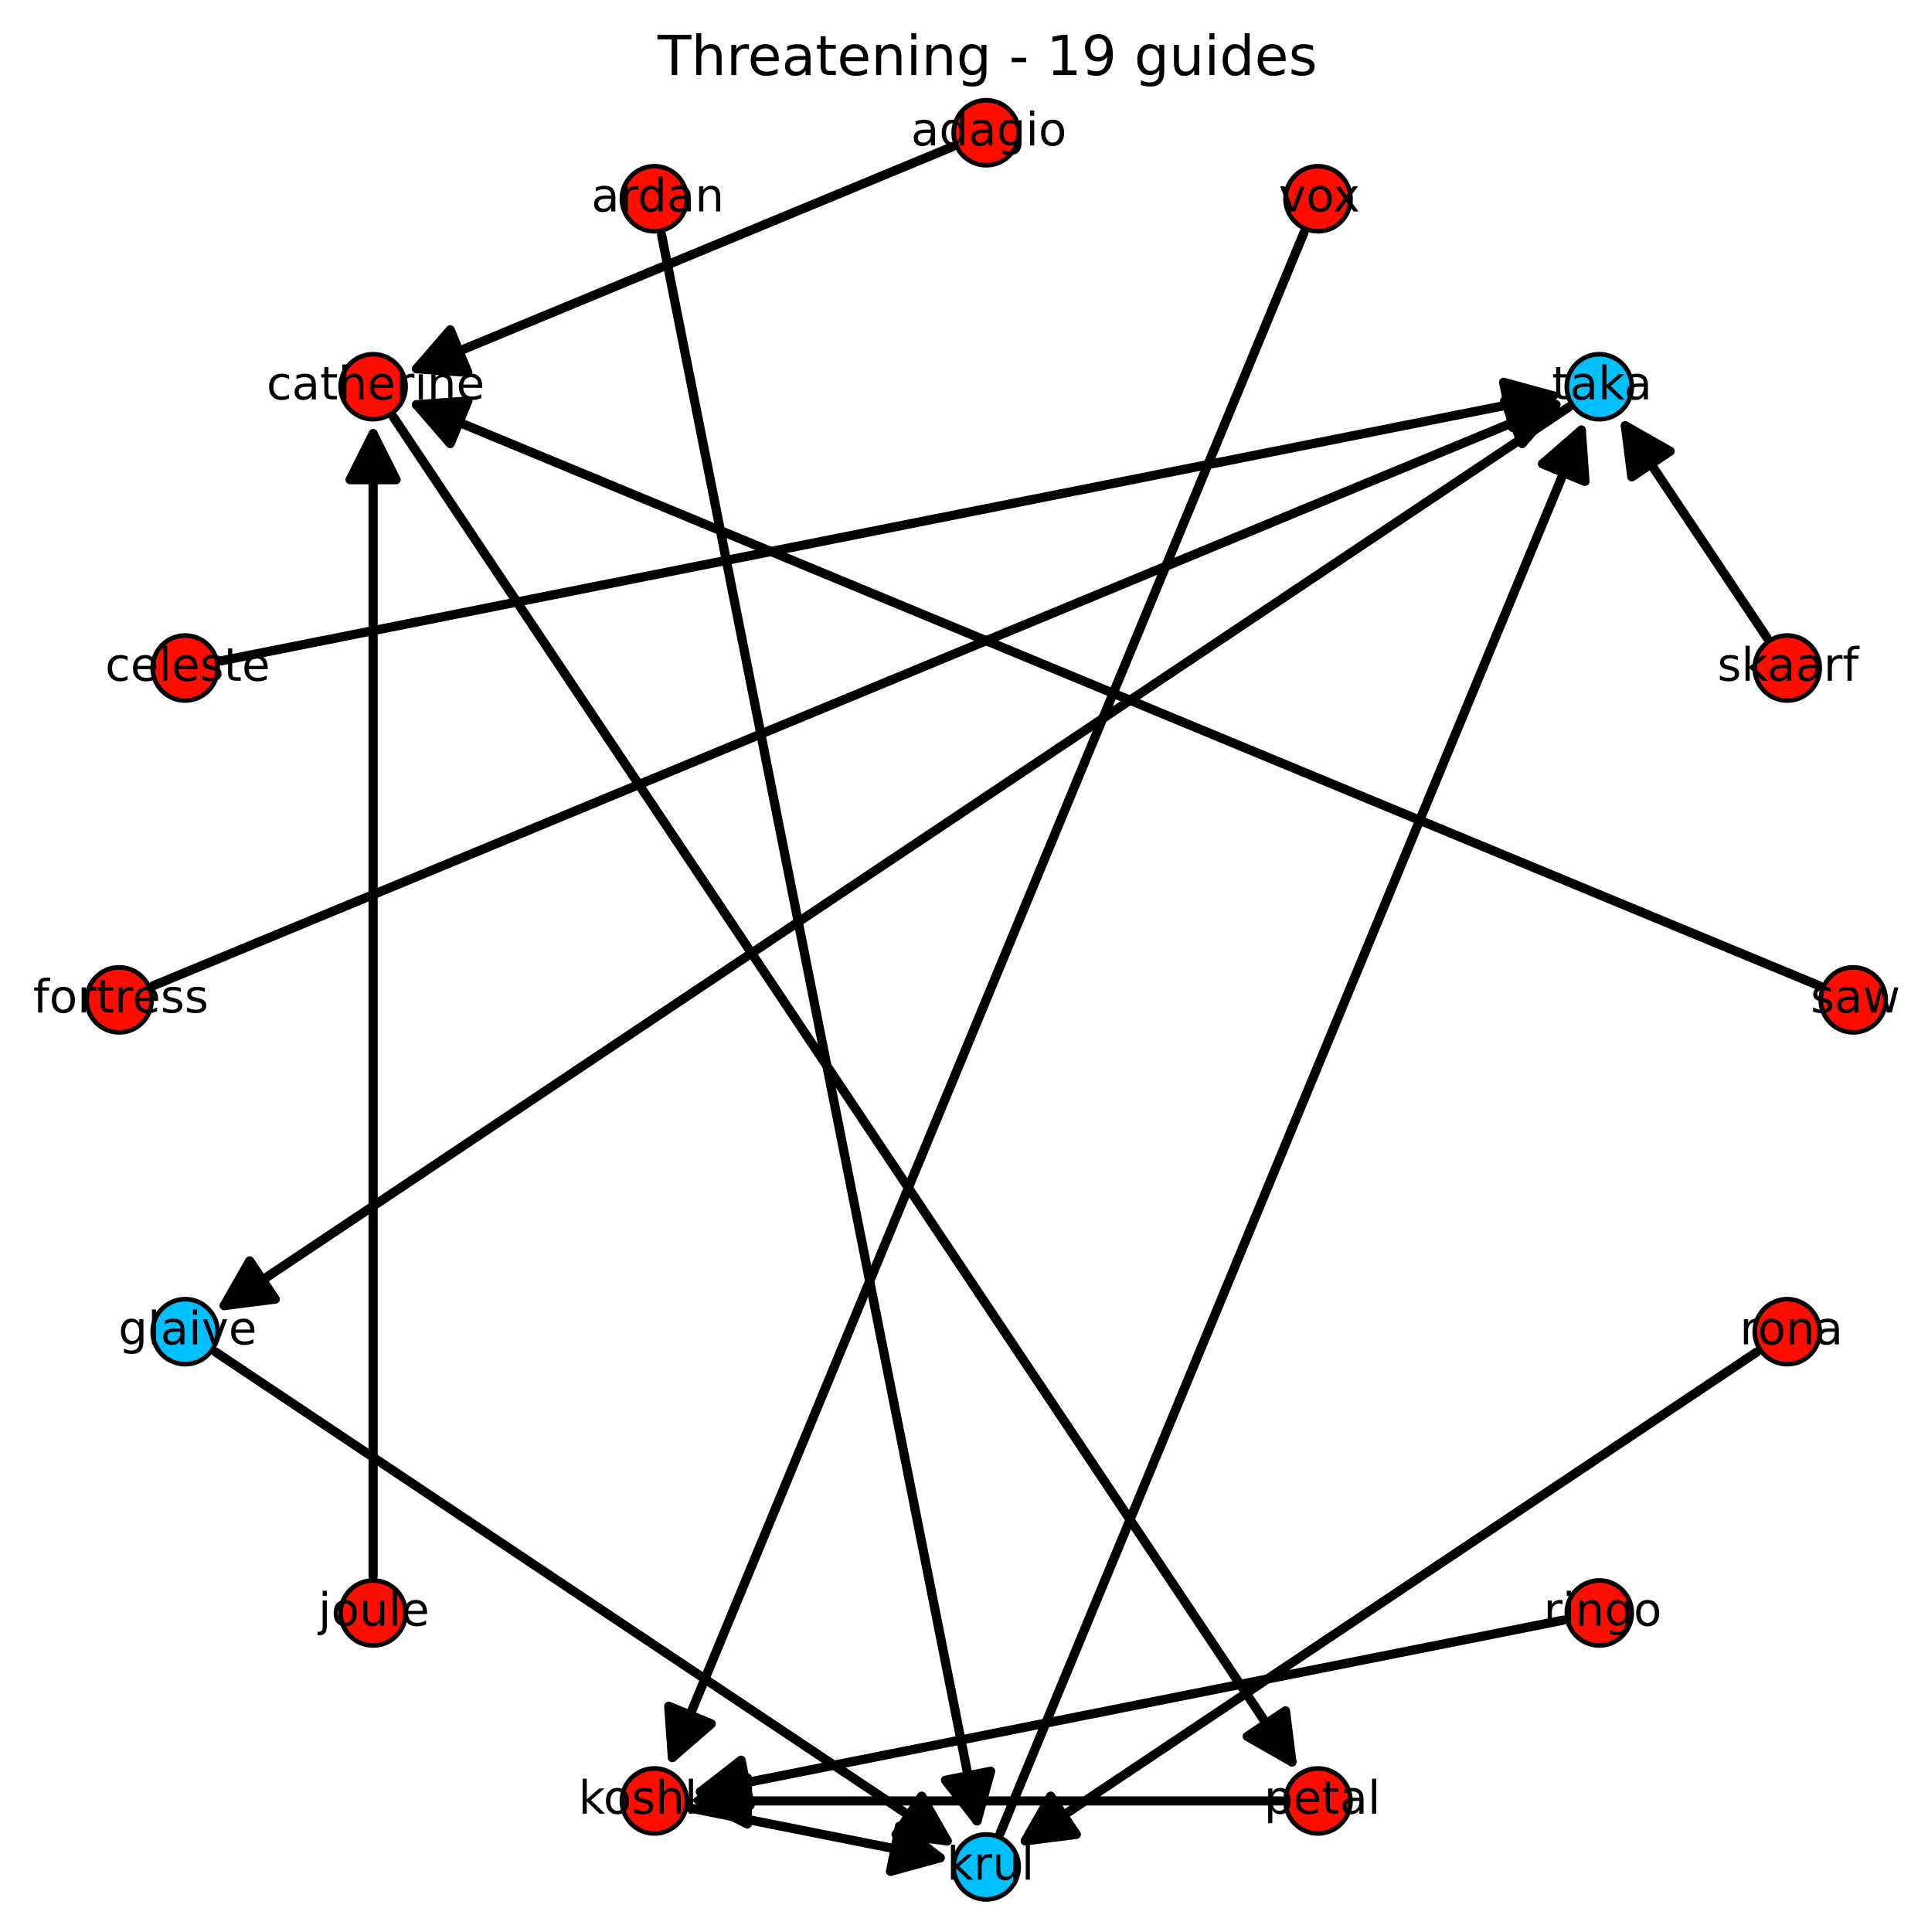
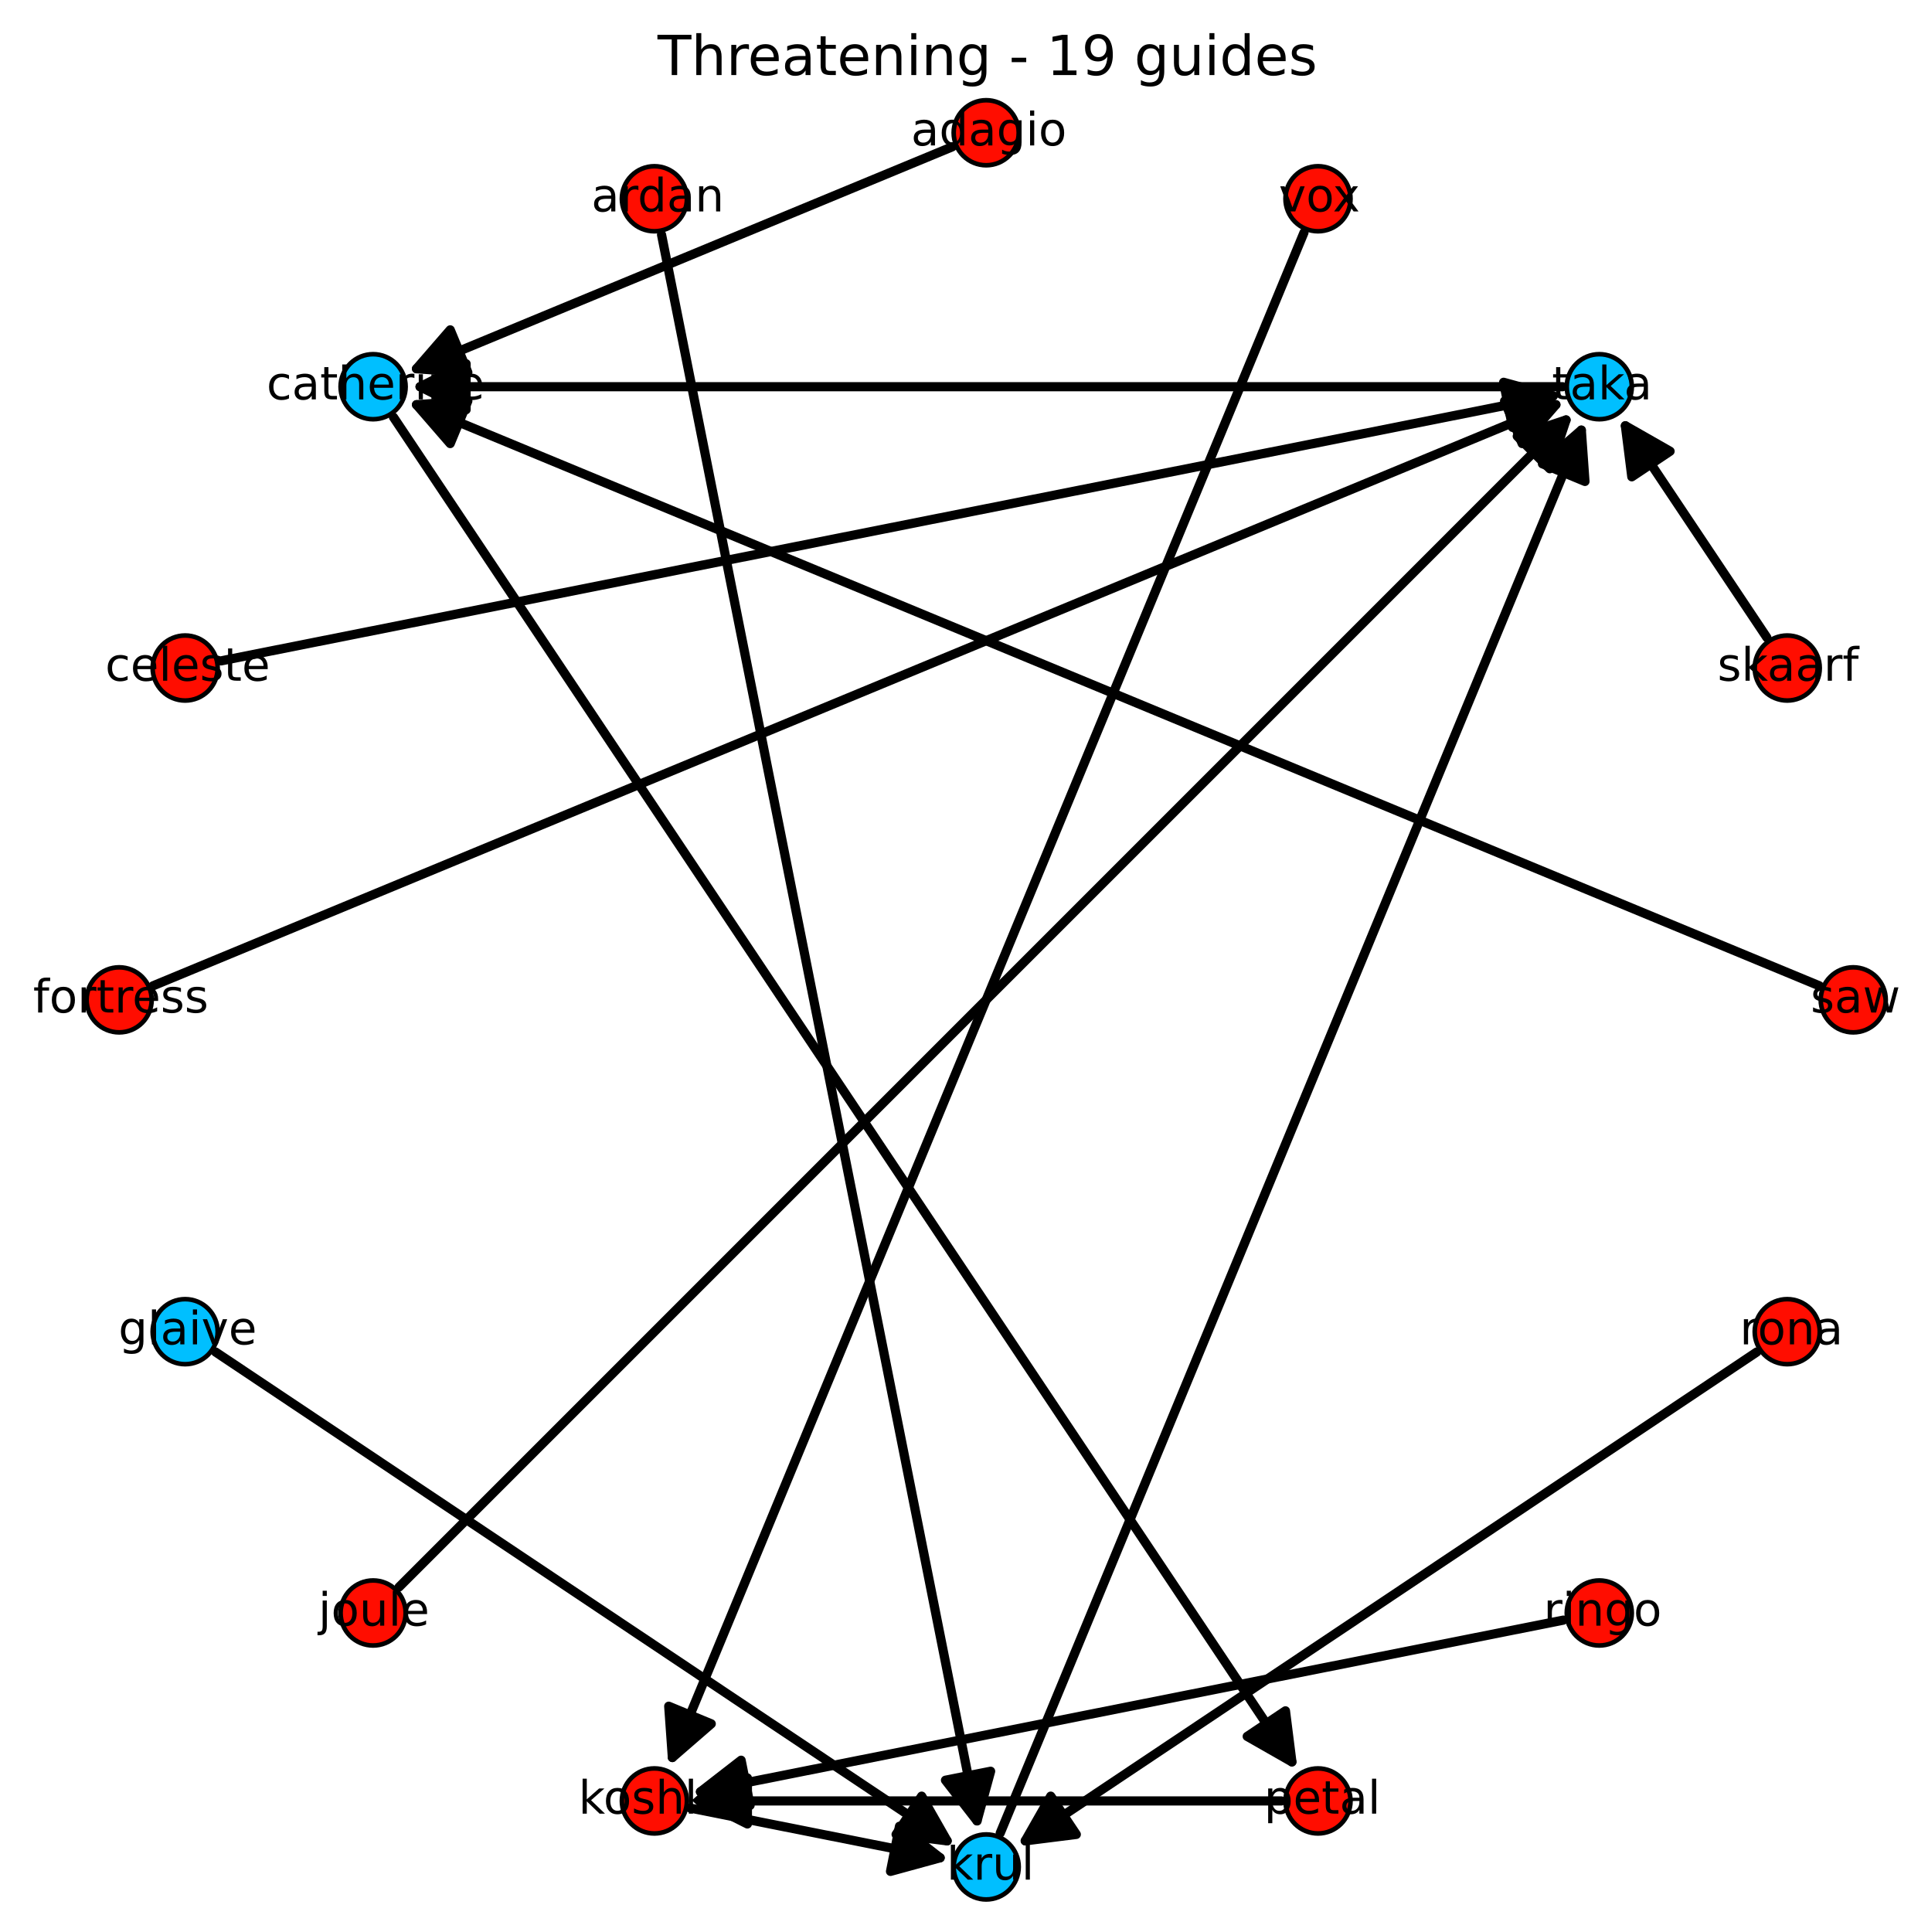
<svg xmlns="http://www.w3.org/2000/svg" xmlns:xlink="http://www.w3.org/1999/xlink" height="420pt" version="1.1" viewBox="0 0 419 420" width="419pt">
  <defs>
    <style type="text/css">
*{stroke-linecap:butt;stroke-linejoin:round;}
  </style>
  </defs>
  <g id="figure_1">
    <g id="patch_1">
      <path d=" M0 420.598 L419.383 420.598 L419.383 0 L0 0 z " style="fill:#ffffff;" />
    </g>
    <g id="axes_1">
      <g id="patch_2">
        <path d=" M18.366 413.398 L410.445 413.398 L410.445 21.318 L18.366 21.318 z " style="fill:#ffffff;" />
      </g>
      <g id="patch_3">
+         <path clip-path="url(#pb7fbeb4136)" d=" M91.329 84.069 Q214.402 84.069 339.712 84.069" style="fill:none;stroke:#000000;stroke-linecap:round;stroke-width:2.0;" />
+         <path clip-path="url(#pb7fbeb4136)" d=" M101.329 89.069 L91.329 84.069 L101.329 79.069 L101.329 89.069 z " style="stroke:#000000;stroke-linecap:round;stroke-width:2.0;" />
+       </g>
+       <g id="patch_4">
        <path clip-path="url(#pb7fbeb4136)" d=" M207.031 31.913 Q147.76 56.464 90.556 80.158" style="fill:none;stroke:#000000;stroke-linecap:round;stroke-width:2.0;" />
        <path clip-path="url(#pb7fbeb4136)" d=" M101.708 80.951 L90.556 80.158 L97.881 71.712 L101.708 80.951 z " style="stroke:#000000;stroke-linecap:round;stroke-width:2.0;" />
      </g>
-       <g id="patch_4">
+       <g id="patch_5">
        <path clip-path="url(#pb7fbeb4136)" d=" M48.084 143.665 Q193.978 114.645 337.68 86.061" style="fill:none;stroke:#000000;stroke-linecap:round;stroke-width:2.0;" />
        <path clip-path="url(#pb7fbeb4136)" d=" M326.897 83.108 L337.68 86.061 L328.847 92.915 L326.897 83.108 z " style="stroke:#000000;stroke-linecap:round;stroke-width:2.0;" />
      </g>
-       <g id="patch_5">
+       <g id="patch_6">
        <path clip-path="url(#pb7fbeb4136)" d=" M143.827 51.034 Q178.338 224.533 212.413 395.839" style="fill:none;stroke:#000000;stroke-linecap:round;stroke-width:2.0;" />
        <path clip-path="url(#pb7fbeb4136)" d=" M215.366 385.056 L212.413 395.839 L205.558 387.006 L215.366 385.056 z " style="stroke:#000000;stroke-linecap:round;stroke-width:2.0;" />
-       </g>
-       <g id="patch_6">
-         <path clip-path="url(#pb7fbeb4136)" d=" M81.116 94.281 Q81.116 217.355 81.116 342.665" style="fill:none;stroke:#000000;stroke-linecap:round;stroke-width:2.0;" />
-         <path clip-path="url(#pb7fbeb4136)" d=" M76.116 104.281 L81.116 94.281 L86.116 104.281 L76.116 104.281 z " style="stroke:#000000;stroke-linecap:round;stroke-width:2.0;" />
      </g>
      <g id="patch_7">
        <path clip-path="url(#pb7fbeb4136)" d=" M152.29 389.516 Q244.984 371.078 339.871 352.204" style="fill:none;stroke:#000000;stroke-linecap:round;stroke-width:2.0;" />
        <path clip-path="url(#pb7fbeb4136)" d=" M163.073 392.469 L152.29 389.516 L161.122 382.661 L163.073 392.469 z " style="stroke:#000000;stroke-linecap:round;stroke-width:2.0;" />
      </g>
      <g id="patch_8">
        <path clip-path="url(#pb7fbeb4136)" d=" M146.18 382.069 Q214.405 217.358 283.487 50.581" style="fill:none;stroke:#000000;stroke-linecap:round;stroke-width:2.0;" />
        <path clip-path="url(#pb7fbeb4136)" d=" M154.626 374.744 L146.18 382.069 L145.387 370.917 L154.626 374.744 z " style="stroke:#000000;stroke-linecap:round;stroke-width:2.0;" />
      </g>
      <g id="patch_9">
        <path clip-path="url(#pb7fbeb4136)" d=" M150.093 393.066 Q178.338 398.684 204.389 403.866" style="fill:none;stroke:#000000;stroke-linecap:round;stroke-width:2.0;" />
        <path clip-path="url(#pb7fbeb4136)" d=" M195.557 397.011 L204.389 403.866 L193.606 406.819 L195.557 397.011 z " style="stroke:#000000;stroke-linecap:round;stroke-width:2.0;" />
      </g>
      <g id="patch_10">
        <path clip-path="url(#pb7fbeb4136)" d=" M33.278 214.304 Q186.801 150.713 338.258 87.978" style="fill:none;stroke:#000000;stroke-linecap:round;stroke-width:2.0;" />
        <path clip-path="url(#pb7fbeb4136)" d=" M327.105 87.185 L338.258 87.978 L330.932 96.424 L327.105 87.185 z " style="stroke:#000000;stroke-linecap:round;stroke-width:2.0;" />
      </g>
      <g id="patch_11">
        <path clip-path="url(#pb7fbeb4136)" d=" M217.459 398.486 Q281.05 244.963 343.786 93.506" style="fill:none;stroke:#000000;stroke-linecap:round;stroke-width:2.0;" />
        <path clip-path="url(#pb7fbeb4136)" d=" M335.34 100.831 L343.786 93.506 L344.579 104.658 L335.34 100.831 z " style="stroke:#000000;stroke-linecap:round;stroke-width:2.0;" />
      </g>
      <g id="patch_12">
        <path clip-path="url(#pb7fbeb4136)" d=" M152.488 391.509 Q214.406 391.509 278.56 391.509" style="fill:none;stroke:#000000;stroke-linecap:round;stroke-width:2.0;" />
        <path clip-path="url(#pb7fbeb4136)" d=" M162.488 396.509 L152.488 391.509 L162.488 386.509 L162.488 396.509 z " style="stroke:#000000;stroke-linecap:round;stroke-width:2.0;" />
      </g>
      <g id="patch_13">
+         <path clip-path="url(#pb7fbeb4136)" d=" M86.76 345.004 Q214.405 217.358 340.47 91.293" style="fill:none;stroke:#000000;stroke-linecap:round;stroke-width:2.0;" />
+         <path clip-path="url(#pb7fbeb4136)" d=" M329.863 94.829 L340.47 91.293 L336.935 101.9 L329.863 94.829 z " style="stroke:#000000;stroke-linecap:round;stroke-width:2.0;" />
+       </g>
+       <g id="patch_14">
+         <path clip-path="url(#pb7fbeb4136)" d=" M222.9 400.182 Q301.482 347.675 381.924 293.926" style="fill:none;stroke:#000000;stroke-linecap:round;stroke-width:2.0;" />
+         <path clip-path="url(#pb7fbeb4136)" d=" M233.993 398.784 L222.9 400.182 L228.437 390.469 L233.993 398.784 z " style="stroke:#000000;stroke-linecap:round;stroke-width:2.0;" />
+       </g>
+       <g id="patch_15">
+         <path clip-path="url(#pb7fbeb4136)" d=" M90.554 87.978 Q242.011 150.714 395.534 214.305" style="fill:none;stroke:#000000;stroke-linecap:round;stroke-width:2.0;" />
+         <path clip-path="url(#pb7fbeb4136)" d=" M97.88 96.424 L90.554 87.978 L101.706 87.185 L97.88 96.424 z " style="stroke:#000000;stroke-linecap:round;stroke-width:2.0;" />
+       </g>
+       <g id="patch_16">
+         <path clip-path="url(#pb7fbeb4136)" d=" M85.55 90.704 Q183.829 237.789 280.866 383.015" style="fill:none;stroke:#000000;stroke-linecap:round;stroke-width:2.0;" />
+         <path clip-path="url(#pb7fbeb4136)" d=" M279.467 371.923 L280.866 383.015 L271.153 377.479 L279.467 371.923 z " style="stroke:#000000;stroke-linecap:round;stroke-width:2.0;" />
+       </g>
+       <g id="patch_17">
+         <path clip-path="url(#pb7fbeb4136)" d=" M46.889 293.928 Q127.331 347.677 205.913 400.184" style="fill:none;stroke:#000000;stroke-linecap:round;stroke-width:2.0;" />
+         <path clip-path="url(#pb7fbeb4136)" d=" M200.376 390.471 L205.913 400.184 L194.821 398.785 L200.376 390.471 z " style="stroke:#000000;stroke-linecap:round;stroke-width:2.0;" />
+       </g>
+       <g id="patch_18">
        <path clip-path="url(#pb7fbeb4136)" d=" M384.125 138.59 Q368.126 114.645 353.369 92.56" style="fill:none;stroke:#000000;stroke-linecap:round;stroke-width:2.0;" />
        <path clip-path="url(#pb7fbeb4136)" d=" M354.767 103.652 L353.369 92.56 L363.082 98.097 L354.767 103.652 z " style="stroke:#000000;stroke-linecap:round;stroke-width:2.0;" />
-       </g>
-       <g id="patch_14">
-         <path clip-path="url(#pb7fbeb4136)" d=" M48.749 283.818 Q193.975 186.781 341.06 88.502" style="fill:none;stroke:#000000;stroke-linecap:round;stroke-width:2.0;" />
-         <path clip-path="url(#pb7fbeb4136)" d=" M59.842 282.419 L48.749 283.818 L54.286 274.105 L59.842 282.419 z " style="stroke:#000000;stroke-linecap:round;stroke-width:2.0;" />
-       </g>
-       <g id="patch_15">
-         <path clip-path="url(#pb7fbeb4136)" d=" M222.9 400.182 Q301.482 347.675 381.924 293.926" style="fill:none;stroke:#000000;stroke-linecap:round;stroke-width:2.0;" />
-         <path clip-path="url(#pb7fbeb4136)" d=" M233.993 398.784 L222.9 400.182 L228.437 390.469 L233.993 398.784 z " style="stroke:#000000;stroke-linecap:round;stroke-width:2.0;" />
-       </g>
-       <g id="patch_16">
-         <path clip-path="url(#pb7fbeb4136)" d=" M90.554 87.978 Q242.011 150.714 395.534 214.305" style="fill:none;stroke:#000000;stroke-linecap:round;stroke-width:2.0;" />
-         <path clip-path="url(#pb7fbeb4136)" d=" M97.88 96.424 L90.554 87.978 L101.706 87.185 L97.88 96.424 z " style="stroke:#000000;stroke-linecap:round;stroke-width:2.0;" />
-       </g>
-       <g id="patch_17">
-         <path clip-path="url(#pb7fbeb4136)" d=" M85.55 90.704 Q183.829 237.789 280.866 383.015" style="fill:none;stroke:#000000;stroke-linecap:round;stroke-width:2.0;" />
-         <path clip-path="url(#pb7fbeb4136)" d=" M279.467 371.923 L280.866 383.015 L271.153 377.479 L279.467 371.923 z " style="stroke:#000000;stroke-linecap:round;stroke-width:2.0;" />
-       </g>
-       <g id="patch_18">
-         <path clip-path="url(#pb7fbeb4136)" d=" M46.889 293.928 Q127.331 347.677 205.913 400.184" style="fill:none;stroke:#000000;stroke-linecap:round;stroke-width:2.0;" />
-         <path clip-path="url(#pb7fbeb4136)" d=" M200.376 390.471 L205.913 400.184 L194.821 398.785 L200.376 390.471 z " style="stroke:#000000;stroke-linecap:round;stroke-width:2.0;" />
      </g>
      <g id="matplotlib.axis_1" />
      <g id="matplotlib.axis_2" />
      <g id="text_1">
        <defs>
          <path id="BitstreamVeraSans-Roman-20" />
          <path d=" M12.406 8.297 L28.516 8.297 L28.516 63.922 L10.984 60.406 L10.984 69.391 L28.422 72.906 L38.281 72.906 L38.281 8.297 L54.391 8.297 L54.391 0 L12.406 0 z " id="BitstreamVeraSans-Roman-31" />
          <path d=" M54.891 33.016 L54.891 0 L45.906 0 L45.906 32.719 Q45.906 40.484 42.875 44.328 Q39.844 48.188 33.797 48.188 Q26.516 48.188 22.312 43.547 Q18.109 38.922 18.109 30.906 L18.109 0 L9.078 0 L9.078 54.688 L18.109 54.688 L18.109 46.188 Q21.344 51.125 25.703 53.562 Q30.078 56 35.797 56 Q45.219 56 50.047 50.172 Q54.891 44.344 54.891 33.016" id="BitstreamVeraSans-Roman-6e" />
          <path d=" M34.281 27.484 Q23.391 27.484 19.188 25 Q14.984 22.516 14.984 16.5 Q14.984 11.719 18.141 8.906 Q21.297 6.109 26.703 6.109 Q34.188 6.109 38.703 11.406 Q43.219 16.703 43.219 25.484 L43.219 27.484 z  M52.203 31.203 L52.203 0 L43.219 0 L43.219 8.297 Q40.141 3.328 35.547 0.953 Q30.953 -1.422 24.312 -1.422 Q15.922 -1.422 10.953 3.297 Q6 8.016 6 15.922 Q6 25.141 12.172 29.828 Q18.359 34.516 30.609 34.516 L43.219 34.516 L43.219 35.406 Q43.219 41.609 39.141 45 Q35.062 48.391 27.688 48.391 Q23 48.391 18.547 47.266 Q14.109 46.141 10.016 43.891 L10.016 52.203 Q14.938 54.109 19.578 55.047 Q24.219 56 28.609 56 Q40.484 56 46.344 49.844 Q52.203 43.703 52.203 31.203" id="BitstreamVeraSans-Roman-61" />
          <path d=" M10.984 1.516 L10.984 10.5 Q14.703 8.734 18.5 7.812 Q22.312 6.891 25.984 6.891 Q35.75 6.891 40.891 13.453 Q46.047 20.016 46.781 33.406 Q43.953 29.203 39.594 26.953 Q35.25 24.703 29.984 24.703 Q19.047 24.703 12.672 31.312 Q6.297 37.938 6.297 49.422 Q6.297 60.641 12.938 67.422 Q19.578 74.219 30.609 74.219 Q43.266 74.219 49.922 64.516 Q56.594 54.828 56.594 36.375 Q56.594 19.141 48.406 8.859 Q40.234 -1.422 26.422 -1.422 Q22.703 -1.422 18.891 -0.688 Q15.094 0.047 10.984 1.516 M30.609 32.422 Q37.25 32.422 41.125 36.953 Q45.016 41.5 45.016 49.422 Q45.016 57.281 41.125 61.844 Q37.25 66.406 30.609 66.406 Q23.969 66.406 20.094 61.844 Q16.219 57.281 16.219 49.422 Q16.219 41.5 20.094 36.953 Q23.969 32.422 30.609 32.422" id="BitstreamVeraSans-Roman-39" />
          <path d=" M44.281 53.078 L44.281 44.578 Q40.484 46.531 36.375 47.5 Q32.281 48.484 27.875 48.484 Q21.188 48.484 17.844 46.438 Q14.5 44.391 14.5 40.281 Q14.5 37.156 16.891 35.375 Q19.281 33.594 26.516 31.984 L29.594 31.297 Q39.156 29.25 43.188 25.516 Q47.219 21.781 47.219 15.094 Q47.219 7.469 41.188 3.016 Q35.156 -1.422 24.609 -1.422 Q20.219 -1.422 15.453 -0.562 Q10.688 0.297 5.422 2 L5.422 11.281 Q10.406 8.688 15.234 7.391 Q20.062 6.109 24.812 6.109 Q31.156 6.109 34.562 8.281 Q37.984 10.453 37.984 14.406 Q37.984 18.062 35.516 20.016 Q33.062 21.969 24.703 23.781 L21.578 24.516 Q13.234 26.266 9.516 29.906 Q5.812 33.547 5.812 39.891 Q5.812 47.609 11.281 51.797 Q16.75 56 26.812 56 Q31.781 56 36.172 55.266 Q40.578 54.547 44.281 53.078" id="BitstreamVeraSans-Roman-73" />
          <path d=" M-0.297 72.906 L61.375 72.906 L61.375 64.594 L35.5 64.594 L35.5 0 L25.594 0 L25.594 64.594 L-0.297 64.594 z " id="BitstreamVeraSans-Roman-54" />
          <path d=" M54.891 33.016 L54.891 0 L45.906 0 L45.906 32.719 Q45.906 40.484 42.875 44.328 Q39.844 48.188 33.797 48.188 Q26.516 48.188 22.312 43.547 Q18.109 38.922 18.109 30.906 L18.109 0 L9.078 0 L9.078 75.984 L18.109 75.984 L18.109 46.188 Q21.344 51.125 25.703 53.562 Q30.078 56 35.797 56 Q45.219 56 50.047 50.172 Q54.891 44.344 54.891 33.016" id="BitstreamVeraSans-Roman-68" />
          <path d=" M45.406 46.391 L45.406 75.984 L54.391 75.984 L54.391 0 L45.406 0 L45.406 8.203 Q42.578 3.328 38.25 0.953 Q33.938 -1.422 27.875 -1.422 Q17.969 -1.422 11.734 6.484 Q5.516 14.406 5.516 27.297 Q5.516 40.188 11.734 48.094 Q17.969 56 27.875 56 Q33.938 56 38.25 53.625 Q42.578 51.266 45.406 46.391 M14.797 27.297 Q14.797 17.391 18.875 11.75 Q22.953 6.109 30.078 6.109 Q37.203 6.109 41.297 11.75 Q45.406 17.391 45.406 27.297 Q45.406 37.203 41.297 42.844 Q37.203 48.484 30.078 48.484 Q22.953 48.484 18.875 42.844 Q14.797 37.203 14.797 27.297" id="BitstreamVeraSans-Roman-64" />
          <path d=" M56.203 29.594 L56.203 25.203 L14.891 25.203 Q15.484 15.922 20.484 11.062 Q25.484 6.203 34.422 6.203 Q39.594 6.203 44.453 7.469 Q49.312 8.734 54.109 11.281 L54.109 2.781 Q49.266 0.734 44.188 -0.344 Q39.109 -1.422 33.891 -1.422 Q20.797 -1.422 13.156 6.188 Q5.516 13.812 5.516 26.812 Q5.516 40.234 12.766 48.109 Q20.016 56 32.328 56 Q43.359 56 49.781 48.891 Q56.203 41.797 56.203 29.594 M47.219 32.234 Q47.125 39.594 43.094 43.984 Q39.062 48.391 32.422 48.391 Q24.906 48.391 20.391 44.141 Q15.875 39.891 15.188 32.172 z " id="BitstreamVeraSans-Roman-65" />
          <path d=" M9.422 54.688 L18.406 54.688 L18.406 0 L9.422 0 z  M9.422 75.984 L18.406 75.984 L18.406 64.594 L9.422 64.594 z " id="BitstreamVeraSans-Roman-69" />
          <path d=" M18.312 70.219 L18.312 54.688 L36.812 54.688 L36.812 47.703 L18.312 47.703 L18.312 18.016 Q18.312 11.328 20.141 9.422 Q21.969 7.516 27.594 7.516 L36.812 7.516 L36.812 0 L27.594 0 Q17.188 0 13.234 3.875 Q9.281 7.766 9.281 18.016 L9.281 47.703 L2.688 47.703 L2.688 54.688 L9.281 54.688 L9.281 70.219 z " id="BitstreamVeraSans-Roman-74" />
          <path d=" M8.5 21.578 L8.5 54.688 L17.484 54.688 L17.484 21.922 Q17.484 14.156 20.5 10.266 Q23.531 6.391 29.594 6.391 Q36.859 6.391 41.078 11.031 Q45.312 15.672 45.312 23.688 L45.312 54.688 L54.297 54.688 L54.297 0 L45.312 0 L45.312 8.406 Q42.047 3.422 37.719 1 Q33.406 -1.422 27.688 -1.422 Q18.266 -1.422 13.375 4.438 Q8.5 10.297 8.5 21.578" id="BitstreamVeraSans-Roman-75" />
          <path d=" M41.109 46.297 Q39.594 47.172 37.812 47.578 Q36.031 48 33.891 48 Q26.266 48 22.188 43.047 Q18.109 38.094 18.109 28.812 L18.109 0 L9.078 0 L9.078 54.688 L18.109 54.688 L18.109 46.188 Q20.953 51.172 25.484 53.578 Q30.031 56 36.531 56 Q37.453 56 38.578 55.875 Q39.703 55.766 41.062 55.516 z " id="BitstreamVeraSans-Roman-72" />
          <path d=" M45.406 27.984 Q45.406 37.75 41.375 43.109 Q37.359 48.484 30.078 48.484 Q22.859 48.484 18.828 43.109 Q14.797 37.75 14.797 27.984 Q14.797 18.266 18.828 12.891 Q22.859 7.516 30.078 7.516 Q37.359 7.516 41.375 12.891 Q45.406 18.266 45.406 27.984 M54.391 6.781 Q54.391 -7.172 48.188 -13.984 Q42 -20.797 29.203 -20.797 Q24.469 -20.797 20.266 -20.094 Q16.062 -19.391 12.109 -17.922 L12.109 -9.188 Q16.062 -11.328 19.922 -12.344 Q23.781 -13.375 27.781 -13.375 Q36.625 -13.375 41.016 -8.766 Q45.406 -4.156 45.406 5.172 L45.406 9.625 Q42.625 4.781 38.281 2.391 Q33.938 0 27.875 0 Q17.828 0 11.672 7.656 Q5.516 15.328 5.516 27.984 Q5.516 40.672 11.672 48.328 Q17.828 56 27.875 56 Q33.938 56 38.281 53.609 Q42.625 51.219 45.406 46.391 L45.406 54.688 L54.391 54.688 z " id="BitstreamVeraSans-Roman-67" />
          <path d=" M4.891 31.391 L31.203 31.391 L31.203 23.391 L4.891 23.391 z " id="BitstreamVeraSans-Roman-2d" />
        </defs>
        <g transform="translate(142.9623 16.31812)scale(0.12 -0.12)">
          <use xlink:href="#BitstreamVeraSans-Roman-54" />
          <use x="61.084" xlink:href="#BitstreamVeraSans-Roman-68" />
          <use x="124.463" xlink:href="#BitstreamVeraSans-Roman-72" />
          <use x="163.326" xlink:href="#BitstreamVeraSans-Roman-65" />
          <use x="224.85" xlink:href="#BitstreamVeraSans-Roman-61" />
          <use x="286.129" xlink:href="#BitstreamVeraSans-Roman-74" />
          <use x="325.338" xlink:href="#BitstreamVeraSans-Roman-65" />
          <use x="386.861" xlink:href="#BitstreamVeraSans-Roman-6e" />
          <use x="450.24" xlink:href="#BitstreamVeraSans-Roman-69" />
          <use x="478.023" xlink:href="#BitstreamVeraSans-Roman-6e" />
          <use x="541.402" xlink:href="#BitstreamVeraSans-Roman-67" />
          <use x="604.879" xlink:href="#BitstreamVeraSans-Roman-20" />
          <use x="636.666" xlink:href="#BitstreamVeraSans-Roman-2d" />
          <use x="672.75" xlink:href="#BitstreamVeraSans-Roman-20" />
          <use x="704.537" xlink:href="#BitstreamVeraSans-Roman-31" />
          <use x="768.16" xlink:href="#BitstreamVeraSans-Roman-39" />
          <use x="831.783" xlink:href="#BitstreamVeraSans-Roman-20" />
          <use x="863.57" xlink:href="#BitstreamVeraSans-Roman-67" />
          <use x="927.047" xlink:href="#BitstreamVeraSans-Roman-75" />
          <use x="990.426" xlink:href="#BitstreamVeraSans-Roman-69" />
          <use x="1018.209" xlink:href="#BitstreamVeraSans-Roman-64" />
          <use x="1081.686" xlink:href="#BitstreamVeraSans-Roman-65" />
          <use x="1143.209" xlink:href="#BitstreamVeraSans-Roman-73" />
        </g>
      </g>
      <g id="PathCollection_1">
        <defs>
          <path d=" M0 7.071 C1.875 7.071 3.674 6.326 5 5 C6.326 3.674 7.071 1.875 7.071 0 C7.071 -1.875 6.326 -3.674 5 -5 C3.674 -6.326 1.875 -7.071 0 -7.071 C-1.875 -7.071 -3.674 -6.326 -5 -5 C-6.326 -3.674 -7.071 -1.875 -7.071 0 C-7.071 1.875 -6.326 3.674 -5 5 C-3.674 6.326 -1.875 7.071 0 7.071 z " id="C0_0_483d1e1a4f" />
        </defs>
        <use style="fill:#00bfff;stroke:#000000;" x="214.405" xlink:href="#C0_0_483d1e1a4f" y="405.858" />
+         <use style="fill:#00bfff;stroke:#000000;" x="81.116" xlink:href="#C0_0_483d1e1a4f" y="84.068" />
        <use style="fill:#00bfff;stroke:#000000;" x="347.695" xlink:href="#C0_0_483d1e1a4f" y="84.068" />
        <use style="fill:#00bfff;stroke:#000000;" x="40.254" xlink:href="#C0_0_483d1e1a4f" y="289.494" />
        <use style="fill:#ff0d00;stroke:#000000;" x="214.405" xlink:href="#C0_0_483d1e1a4f" y="28.858" />
        <use style="fill:#ff0d00;stroke:#000000;" x="142.27" xlink:href="#C0_0_483d1e1a4f" y="43.207" />
        <use style="fill:#ff0d00;stroke:#000000;" x="286.541" xlink:href="#C0_0_483d1e1a4f" y="43.207" />
        <use style="fill:#ff0d00;stroke:#000000;" x="40.254" xlink:href="#C0_0_483d1e1a4f" y="145.222" />
        <use style="fill:#ff0d00;stroke:#000000;" x="347.695" xlink:href="#C0_0_483d1e1a4f" y="350.648" />
-         <use style="fill:#ff0d00;stroke:#000000;" x="81.116" xlink:href="#C0_0_483d1e1a4f" y="84.068" />
        <use style="fill:#ff0d00;stroke:#000000;" x="388.557" xlink:href="#C0_0_483d1e1a4f" y="145.222" />
        <use style="fill:#ff0d00;stroke:#000000;" x="142.27" xlink:href="#C0_0_483d1e1a4f" y="391.509" />
        <use style="fill:#ff0d00;stroke:#000000;" x="286.541" xlink:href="#C0_0_483d1e1a4f" y="391.509" />
        <use style="fill:#ff0d00;stroke:#000000;" x="388.557" xlink:href="#C0_0_483d1e1a4f" y="289.494" />
        <use style="fill:#ff0d00;stroke:#000000;" x="402.905" xlink:href="#C0_0_483d1e1a4f" y="217.358" />
        <use style="fill:#ff0d00;stroke:#000000;" x="81.116" xlink:href="#C0_0_483d1e1a4f" y="350.648" />
        <use style="fill:#ff0d00;stroke:#000000;" x="25.905" xlink:href="#C0_0_483d1e1a4f" y="217.358" />
      </g>
      <g id="text_2">
        <defs>
          <path d=" M30.609 48.391 Q23.391 48.391 19.188 42.75 Q14.984 37.109 14.984 27.297 Q14.984 17.484 19.156 11.844 Q23.344 6.203 30.609 6.203 Q37.797 6.203 41.984 11.859 Q46.188 17.531 46.188 27.297 Q46.188 37.016 41.984 42.703 Q37.797 48.391 30.609 48.391 M30.609 56 Q42.328 56 49.016 48.375 Q55.719 40.766 55.719 27.297 Q55.719 13.875 49.016 6.219 Q42.328 -1.422 30.609 -1.422 Q18.844 -1.422 12.172 6.219 Q5.516 13.875 5.516 27.297 Q5.516 40.766 12.172 48.375 Q18.844 56 30.609 56" id="BitstreamVeraSans-Roman-6f" />
        </defs>
        <g transform="translate(198.0539 31.6175)scale(0.1 -0.1)">
          <use xlink:href="#BitstreamVeraSans-Roman-61" />
          <use x="61.279" xlink:href="#BitstreamVeraSans-Roman-64" />
          <use x="124.756" xlink:href="#BitstreamVeraSans-Roman-61" />
          <use x="186.035" xlink:href="#BitstreamVeraSans-Roman-67" />
          <use x="249.512" xlink:href="#BitstreamVeraSans-Roman-69" />
          <use x="277.295" xlink:href="#BitstreamVeraSans-Roman-6f" />
        </g>
      </g>
      <g id="text_3">
        <g transform="translate(128.5548 45.96621)scale(0.1 -0.1)">
          <use xlink:href="#BitstreamVeraSans-Roman-61" />
          <use x="61.279" xlink:href="#BitstreamVeraSans-Roman-72" />
          <use x="100.643" xlink:href="#BitstreamVeraSans-Roman-64" />
          <use x="164.119" xlink:href="#BitstreamVeraSans-Roman-61" />
          <use x="225.398" xlink:href="#BitstreamVeraSans-Roman-6e" />
        </g>
      </g>
      <g id="text_4">
        <defs>
          <path d=" M48.781 52.594 L48.781 44.188 Q44.969 46.297 41.141 47.344 Q37.312 48.391 33.406 48.391 Q24.656 48.391 19.812 42.844 Q14.984 37.312 14.984 27.297 Q14.984 17.281 19.812 11.734 Q24.656 6.203 33.406 6.203 Q37.312 6.203 41.141 7.25 Q44.969 8.297 48.781 10.406 L48.781 2.094 Q45.016 0.344 40.984 -0.531 Q36.969 -1.422 32.422 -1.422 Q20.062 -1.422 12.781 6.344 Q5.516 14.109 5.516 27.297 Q5.516 40.672 12.859 48.328 Q20.219 56 33.016 56 Q37.156 56 41.109 55.141 Q45.062 54.297 48.781 52.594" id="BitstreamVeraSans-Roman-63" />
        </defs>
        <g transform="translate(57.94943 86.82787)scale(0.1 -0.1)">
          <use xlink:href="#BitstreamVeraSans-Roman-63" />
          <use x="54.98" xlink:href="#BitstreamVeraSans-Roman-61" />
          <use x="116.26" xlink:href="#BitstreamVeraSans-Roman-74" />
          <use x="155.469" xlink:href="#BitstreamVeraSans-Roman-68" />
          <use x="218.848" xlink:href="#BitstreamVeraSans-Roman-65" />
          <use x="280.371" xlink:href="#BitstreamVeraSans-Roman-72" />
          <use x="321.484" xlink:href="#BitstreamVeraSans-Roman-69" />
          <use x="349.268" xlink:href="#BitstreamVeraSans-Roman-6e" />
          <use x="412.646" xlink:href="#BitstreamVeraSans-Roman-65" />
        </g>
      </g>
      <g id="text_5">
        <defs>
          <path d=" M9.422 75.984 L18.406 75.984 L18.406 0 L9.422 0 z " id="BitstreamVeraSans-Roman-6c" />
        </defs>
        <g transform="translate(22.86355 147.9817)scale(0.1 -0.1)">
          <use xlink:href="#BitstreamVeraSans-Roman-63" />
          <use x="54.98" xlink:href="#BitstreamVeraSans-Roman-65" />
          <use x="116.504" xlink:href="#BitstreamVeraSans-Roman-6c" />
          <use x="144.287" xlink:href="#BitstreamVeraSans-Roman-65" />
          <use x="205.811" xlink:href="#BitstreamVeraSans-Roman-73" />
          <use x="257.91" xlink:href="#BitstreamVeraSans-Roman-74" />
          <use x="297.119" xlink:href="#BitstreamVeraSans-Roman-65" />
        </g>
      </g>
      <g id="text_6">
        <defs>
          <path d=" M37.109 75.984 L37.109 68.5 L28.516 68.5 Q23.688 68.5 21.797 66.547 Q19.922 64.594 19.922 59.516 L19.922 54.688 L34.719 54.688 L34.719 47.703 L19.922 47.703 L19.922 0 L10.891 0 L10.891 47.703 L2.297 47.703 L2.297 54.688 L10.891 54.688 L10.891 58.5 Q10.891 67.625 15.141 71.797 Q19.391 75.984 28.609 75.984 z " id="BitstreamVeraSans-Roman-66" />
        </defs>
        <g transform="translate(7.2 220.1175)scale(0.1 -0.1)">
          <use xlink:href="#BitstreamVeraSans-Roman-66" />
          <use x="35.205" xlink:href="#BitstreamVeraSans-Roman-6f" />
          <use x="96.387" xlink:href="#BitstreamVeraSans-Roman-72" />
          <use x="137.5" xlink:href="#BitstreamVeraSans-Roman-74" />
          <use x="176.709" xlink:href="#BitstreamVeraSans-Roman-72" />
          <use x="215.572" xlink:href="#BitstreamVeraSans-Roman-65" />
          <use x="277.096" xlink:href="#BitstreamVeraSans-Roman-73" />
          <use x="329.195" xlink:href="#BitstreamVeraSans-Roman-73" />
        </g>
      </g>
      <g id="text_7">
        <defs>
          <path d=" M2.984 54.688 L12.5 54.688 L29.594 8.797 L46.688 54.688 L56.203 54.688 L35.688 0 L23.484 0 z " id="BitstreamVeraSans-Roman-76" />
        </defs>
        <g transform="translate(25.74402 292.2533)scale(0.1 -0.1)">
          <use xlink:href="#BitstreamVeraSans-Roman-67" />
          <use x="63.477" xlink:href="#BitstreamVeraSans-Roman-6c" />
          <use x="91.26" xlink:href="#BitstreamVeraSans-Roman-61" />
          <use x="152.539" xlink:href="#BitstreamVeraSans-Roman-69" />
          <use x="180.322" xlink:href="#BitstreamVeraSans-Roman-76" />
          <use x="239.502" xlink:href="#BitstreamVeraSans-Roman-65" />
        </g>
      </g>
      <g id="text_8">
        <defs>
          <path d=" M9.422 54.688 L18.406 54.688 L18.406 -0.984 Q18.406 -11.422 14.422 -16.109 Q10.453 -20.797 1.609 -20.797 L-1.812 -20.797 L-1.812 -13.188 L0.594 -13.188 Q5.719 -13.188 7.562 -10.812 Q9.422 -8.453 9.422 -0.984 z  M9.422 75.984 L18.406 75.984 L18.406 64.594 L9.422 64.594 z " id="BitstreamVeraSans-Roman-6a" />
        </defs>
        <g transform="translate(69.20881 353.4071)scale(0.1 -0.1)">
          <use xlink:href="#BitstreamVeraSans-Roman-6a" />
          <use x="27.783" xlink:href="#BitstreamVeraSans-Roman-6f" />
          <use x="88.965" xlink:href="#BitstreamVeraSans-Roman-75" />
          <use x="152.344" xlink:href="#BitstreamVeraSans-Roman-6c" />
          <use x="180.127" xlink:href="#BitstreamVeraSans-Roman-65" />
        </g>
      </g>
      <g id="text_9">
        <defs>
          <path d=" M9.078 75.984 L18.109 75.984 L18.109 31.109 L44.922 54.688 L56.391 54.688 L27.391 29.109 L57.625 0 L45.906 0 L18.109 26.703 L18.109 0 L9.078 0 z " id="BitstreamVeraSans-Roman-6b" />
        </defs>
        <g transform="translate(125.7587 394.2688)scale(0.1 -0.1)">
          <use xlink:href="#BitstreamVeraSans-Roman-6b" />
          <use x="54.285" xlink:href="#BitstreamVeraSans-Roman-6f" />
          <use x="115.467" xlink:href="#BitstreamVeraSans-Roman-73" />
          <use x="167.566" xlink:href="#BitstreamVeraSans-Roman-68" />
          <use x="230.945" xlink:href="#BitstreamVeraSans-Roman-6b" />
          <use x="287.105" xlink:href="#BitstreamVeraSans-Roman-61" />
        </g>
      </g>
      <g id="text_10">
        <g transform="translate(205.8195 408.6175)scale(0.1 -0.1)">
          <use xlink:href="#BitstreamVeraSans-Roman-6b" />
          <use x="57.91" xlink:href="#BitstreamVeraSans-Roman-72" />
          <use x="99.023" xlink:href="#BitstreamVeraSans-Roman-75" />
          <use x="162.402" xlink:href="#BitstreamVeraSans-Roman-6c" />
        </g>
      </g>
      <g id="text_11">
        <defs>
          <path d=" M18.109 8.203 L18.109 -20.797 L9.078 -20.797 L9.078 54.688 L18.109 54.688 L18.109 46.391 Q20.953 51.266 25.266 53.625 Q29.594 56 35.594 56 Q45.562 56 51.781 48.094 Q58.016 40.188 58.016 27.297 Q58.016 14.406 51.781 6.484 Q45.562 -1.422 35.594 -1.422 Q29.594 -1.422 25.266 0.953 Q20.953 3.328 18.109 8.203 M48.688 27.297 Q48.688 37.203 44.609 42.844 Q40.531 48.484 33.406 48.484 Q26.266 48.484 22.188 42.844 Q18.109 37.203 18.109 27.297 Q18.109 17.391 22.188 11.75 Q26.266 6.109 33.406 6.109 Q40.531 6.109 44.609 11.75 Q48.688 17.391 48.688 27.297" id="BitstreamVeraSans-Roman-70" />
        </defs>
        <g transform="translate(274.7999 394.2688)scale(0.1 -0.1)">
          <use xlink:href="#BitstreamVeraSans-Roman-70" />
          <use x="63.477" xlink:href="#BitstreamVeraSans-Roman-65" />
          <use x="125.0" xlink:href="#BitstreamVeraSans-Roman-74" />
          <use x="164.209" xlink:href="#BitstreamVeraSans-Roman-61" />
          <use x="225.488" xlink:href="#BitstreamVeraSans-Roman-6c" />
        </g>
      </g>
      <g id="text_12">
        <g transform="translate(335.5756 353.4071)scale(0.1 -0.1)">
          <use xlink:href="#BitstreamVeraSans-Roman-72" />
          <use x="41.113" xlink:href="#BitstreamVeraSans-Roman-69" />
          <use x="68.896" xlink:href="#BitstreamVeraSans-Roman-6e" />
          <use x="132.275" xlink:href="#BitstreamVeraSans-Roman-67" />
          <use x="195.752" xlink:href="#BitstreamVeraSans-Roman-6f" />
        </g>
      </g>
      <g id="text_13">
        <g transform="translate(378.2294 292.2533)scale(0.1 -0.1)">
          <use xlink:href="#BitstreamVeraSans-Roman-72" />
          <use x="38.863" xlink:href="#BitstreamVeraSans-Roman-6f" />
          <use x="100.045" xlink:href="#BitstreamVeraSans-Roman-6e" />
          <use x="163.424" xlink:href="#BitstreamVeraSans-Roman-61" />
        </g>
      </g>
      <g id="text_14">
        <defs>
          <path d=" M4.203 54.688 L13.188 54.688 L24.422 12.016 L35.594 54.688 L46.188 54.688 L57.422 12.016 L68.609 54.688 L77.594 54.688 L63.281 0 L52.688 0 L40.922 44.828 L29.109 0 L18.5 0 z " id="BitstreamVeraSans-Roman-77" />
        </defs>
        <g transform="translate(393.6281 220.1175)scale(0.1 -0.1)">
          <use xlink:href="#BitstreamVeraSans-Roman-73" />
          <use x="52.1" xlink:href="#BitstreamVeraSans-Roman-61" />
          <use x="113.379" xlink:href="#BitstreamVeraSans-Roman-77" />
        </g>
      </g>
      <g id="text_15">
        <g transform="translate(373.3763 147.9817)scale(0.1 -0.1)">
          <use xlink:href="#BitstreamVeraSans-Roman-73" />
          <use x="52.1" xlink:href="#BitstreamVeraSans-Roman-6b" />
          <use x="108.26" xlink:href="#BitstreamVeraSans-Roman-61" />
          <use x="169.539" xlink:href="#BitstreamVeraSans-Roman-61" />
          <use x="230.818" xlink:href="#BitstreamVeraSans-Roman-72" />
          <use x="271.932" xlink:href="#BitstreamVeraSans-Roman-66" />
        </g>
      </g>
      <g id="text_16">
        <g transform="translate(337.3873 86.82787)scale(0.1 -0.1)">
          <use xlink:href="#BitstreamVeraSans-Roman-74" />
          <use x="39.209" xlink:href="#BitstreamVeraSans-Roman-61" />
          <use x="100.488" xlink:href="#BitstreamVeraSans-Roman-6b" />
          <use x="156.648" xlink:href="#BitstreamVeraSans-Roman-61" />
        </g>
      </g>
      <g id="text_17">
        <defs>
          <path d=" M54.891 54.688 L35.109 28.078 L55.906 0 L45.312 0 L29.391 21.484 L13.484 0 L2.875 0 L24.125 28.609 L4.688 54.688 L15.281 54.688 L29.781 35.203 L44.281 54.688 z " id="BitstreamVeraSans-Roman-78" />
        </defs>
        <g transform="translate(278.0327 45.96621)scale(0.1 -0.1)">
          <use xlink:href="#BitstreamVeraSans-Roman-76" />
          <use x="59.18" xlink:href="#BitstreamVeraSans-Roman-6f" />
          <use x="117.236" xlink:href="#BitstreamVeraSans-Roman-78" />
        </g>
      </g>
    </g>
  </g>
  <defs>
    <clipPath id="pb7fbeb4136">
      <rect height="392.08" width="392.08" x="18.365" y="21.318" />
    </clipPath>
  </defs>
</svg>
